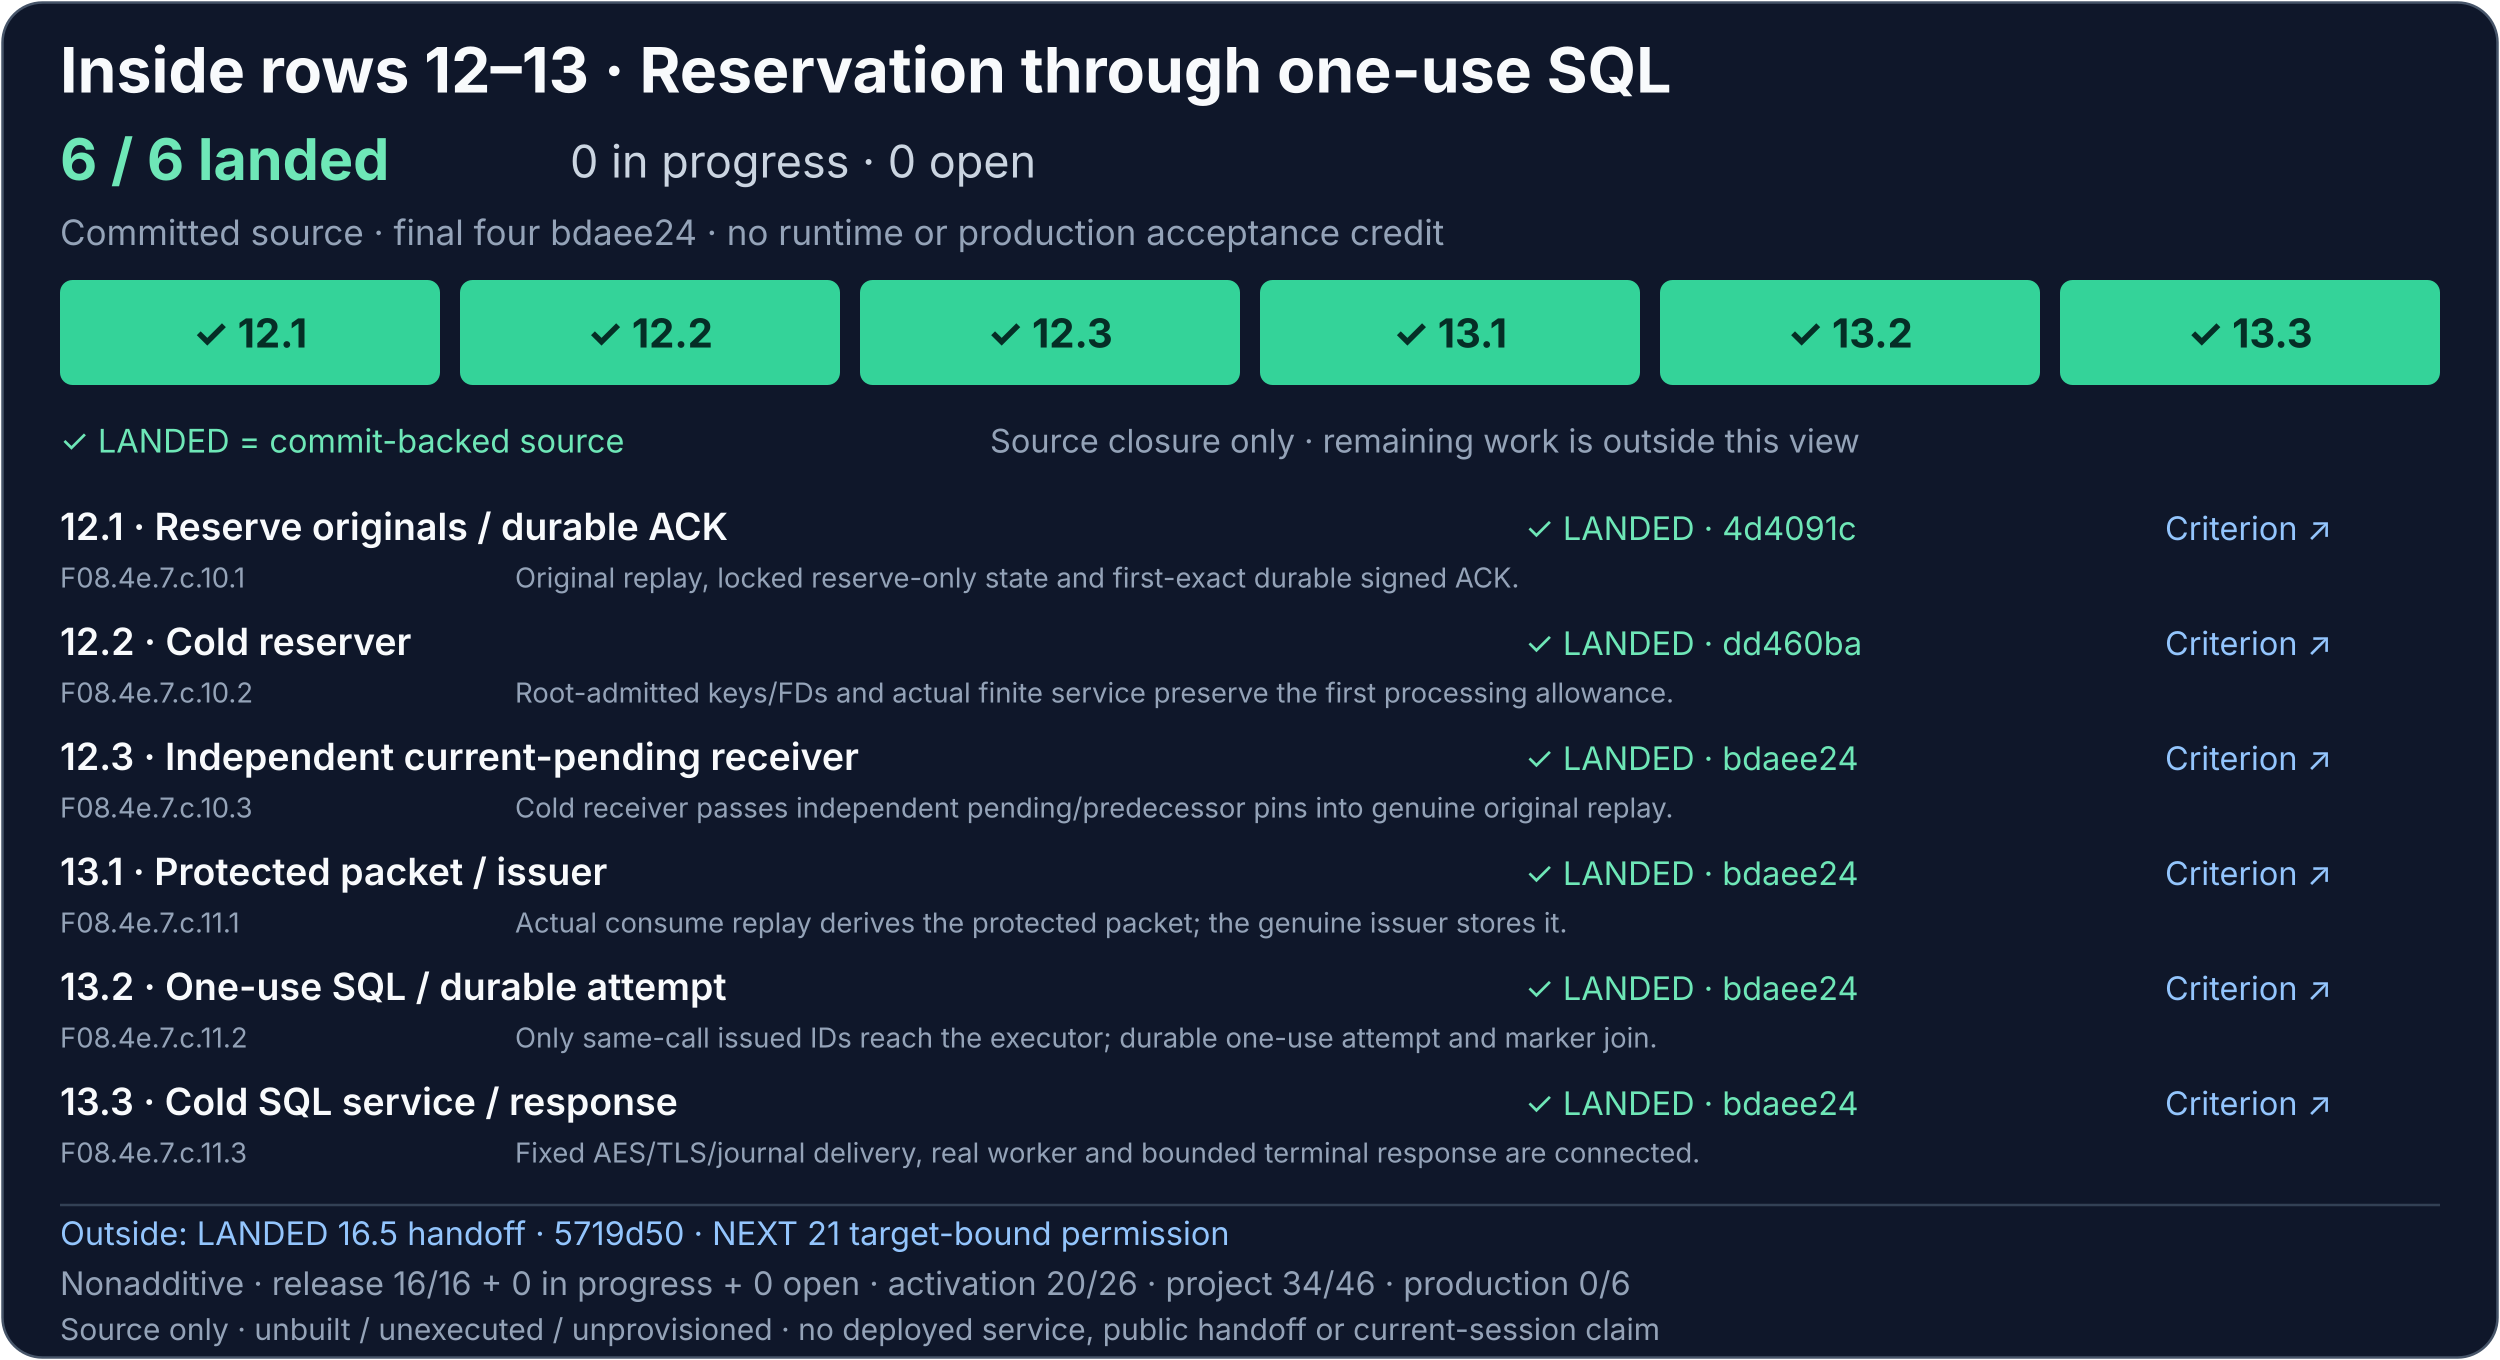
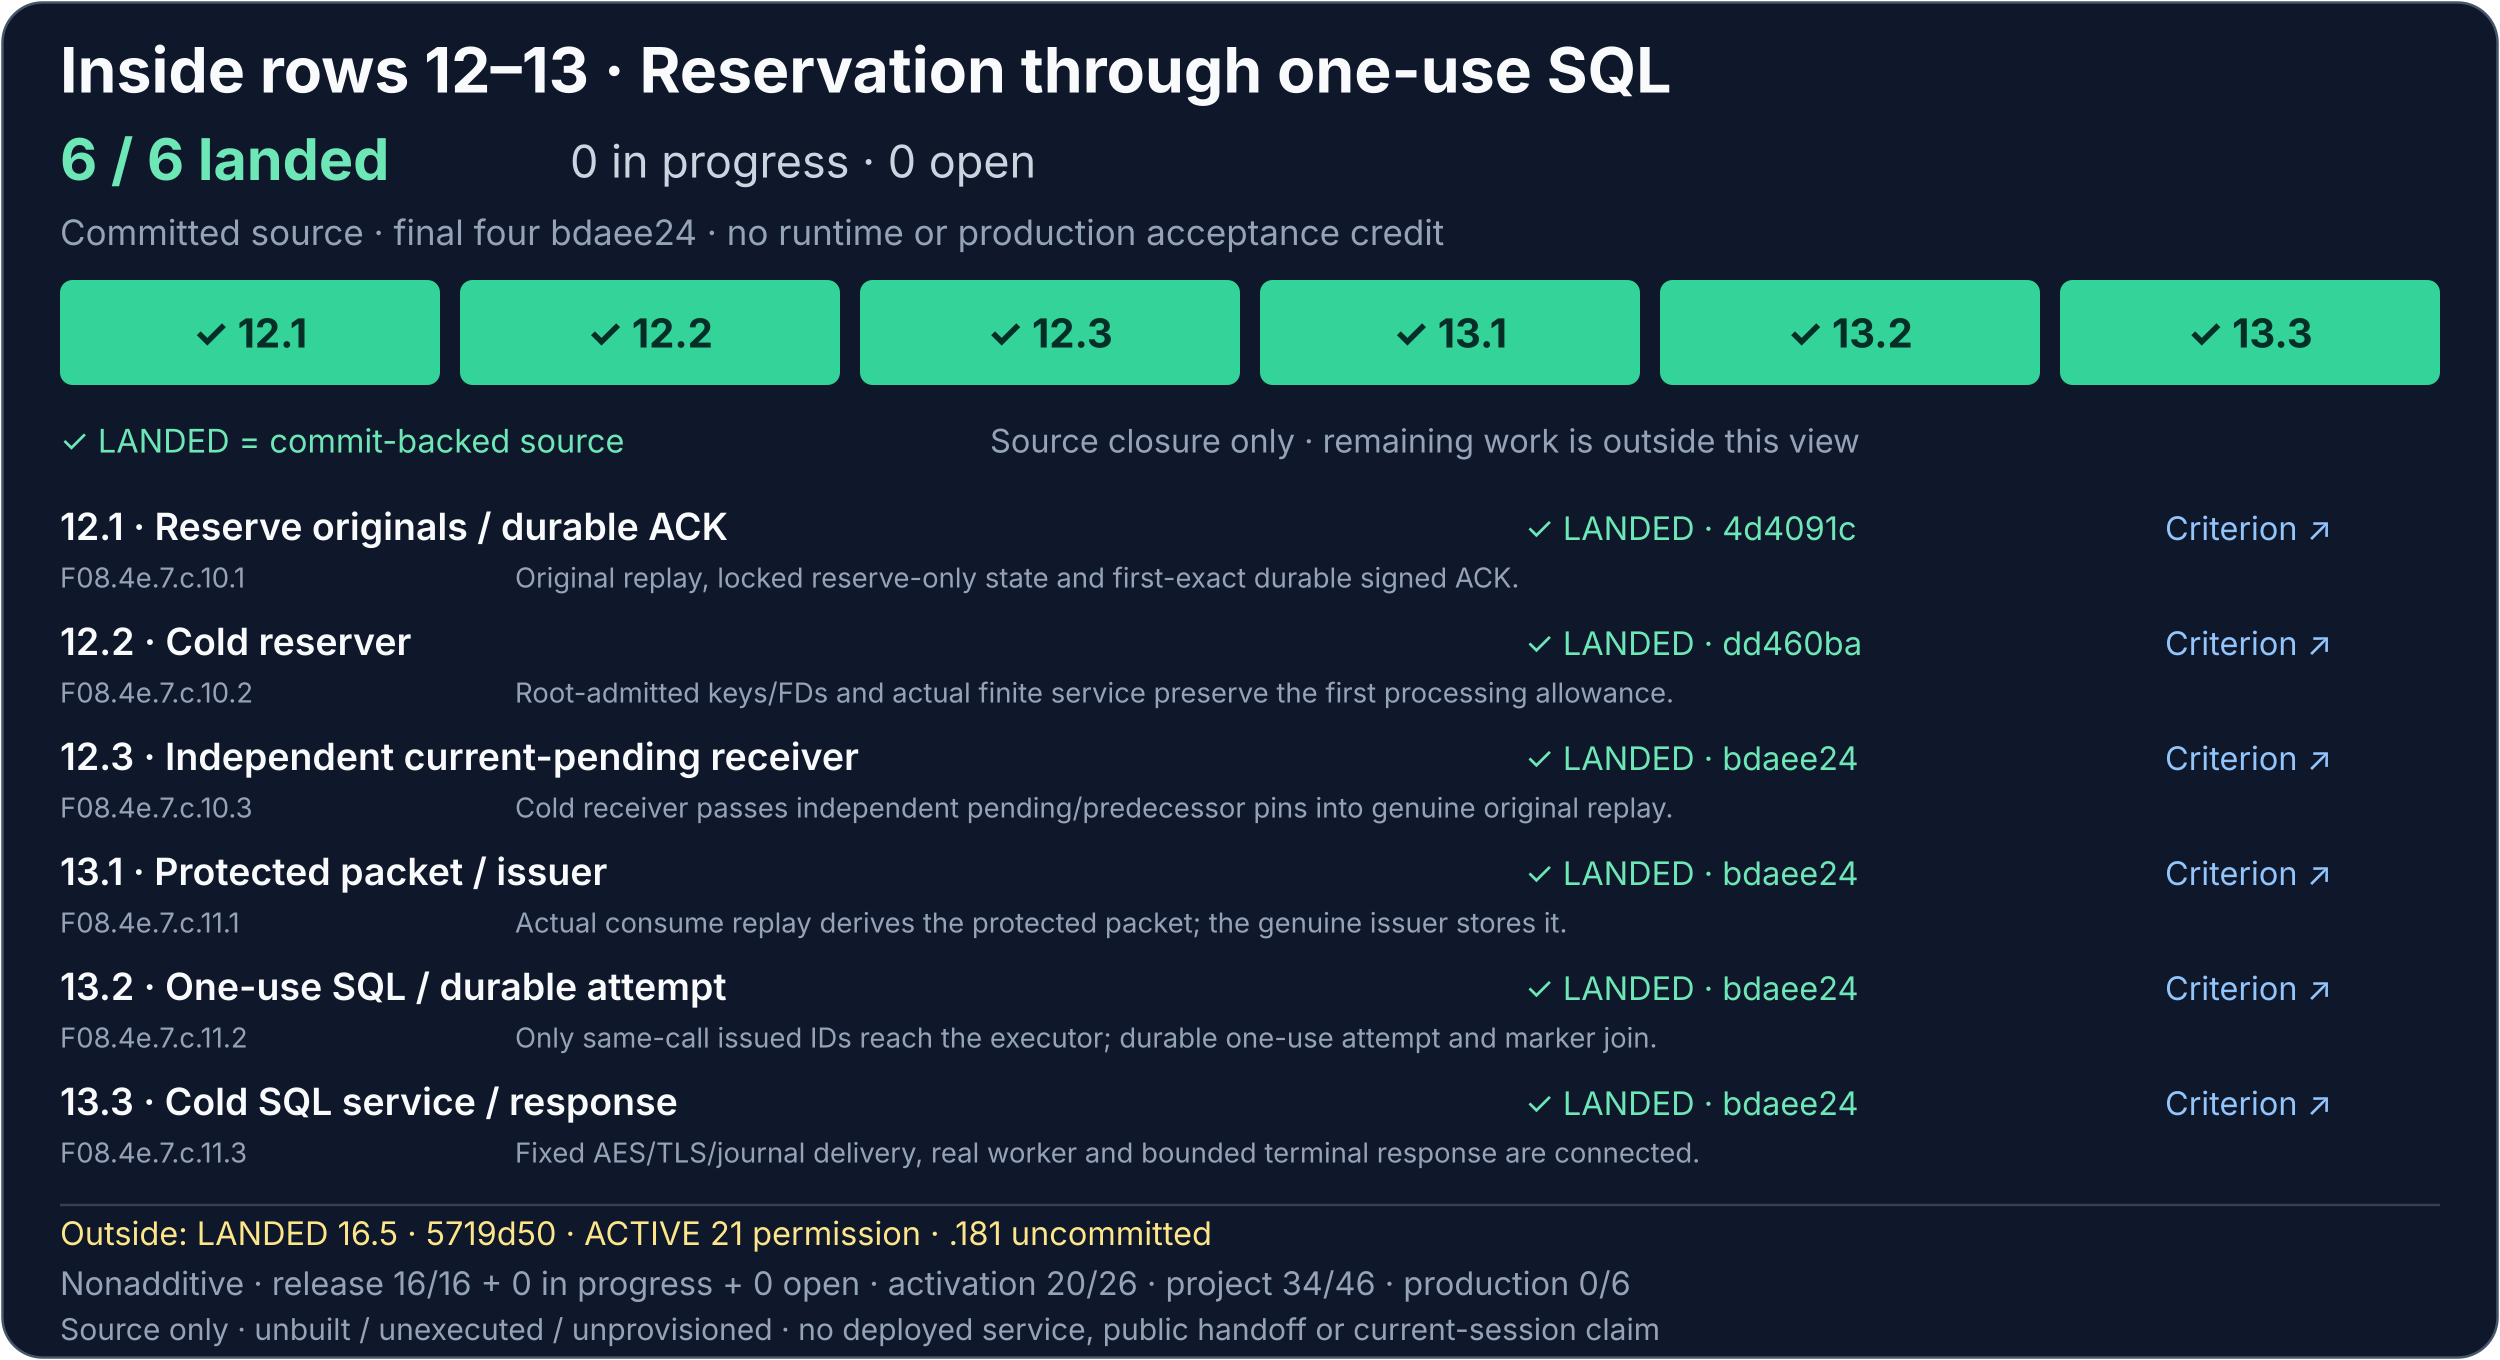
<svg xmlns="http://www.w3.org/2000/svg" width="1000" height="544" viewBox="0 0 1000 544" role="img" aria-labelledby="consume-sql-title consume-sql-description">
  <rect x="1" y="1" width="998" height="542" rx="16" fill="#0f172a" stroke="#475569" />
  <g font-family="system-ui, -apple-system, Segoe UI, sans-serif">
    <text x="24" y="37" fill="#f8fafc" font-size="25" font-weight="700">Inside rows 12–13 · Reservation through one-use SQL</text>
    <text x="24" y="72" fill="#6ee7b7" font-size="23" font-weight="700">6 / 6 landed</text>
    <text x="228" y="71" fill="#cbd5e1" font-size="18">0 in progress · 0 open</text>
    <text x="24" y="98" fill="#94a3b8" font-size="14">Committed source · final four bdaee24 · no runtime or production acceptance credit</text>
    <g font-size="16" font-weight="700" text-anchor="middle">
      <a href="../production-status.md#consume-reservation-and-sql-detail">
        <rect x="24" y="112" width="152" height="42" rx="5" fill="#34d399" />
        <text x="100" y="139" fill="#052e26">✓ 12.1</text>
      </a>
      <a href="../production-status.md#consume-reservation-and-sql-detail">
        <rect x="184" y="112" width="152" height="42" rx="5" fill="#34d399" />
        <text x="260" y="139" fill="#052e26">✓ 12.2</text>
      </a>
      <a href="../production-status.md#consume-reservation-and-sql-detail">
        <rect x="344" y="112" width="152" height="42" rx="5" fill="#34d399" />
        <text x="420" y="139" fill="#052e26">✓ 12.3</text>
      </a>
      <a href="../production-status.md#consume-reservation-and-sql-detail">
        <rect x="504" y="112" width="152" height="42" rx="5" fill="#34d399" />
        <text x="580" y="139" fill="#052e26">✓ 13.1</text>
      </a>
      <a href="../production-status.md#consume-reservation-and-sql-detail">
        <rect x="664" y="112" width="152" height="42" rx="5" fill="#34d399" />
        <text x="740" y="139" fill="#052e26">✓ 13.2</text>
      </a>
      <a href="../production-status.md#consume-reservation-and-sql-detail">
        <rect x="824" y="112" width="152" height="42" rx="5" fill="#34d399" />
        <text x="900" y="139" fill="#052e26">✓ 13.3</text>
      </a>
    </g>
    <text x="24" y="181" fill="#6ee7b7" font-size="13">✓ LANDED = commit-backed source</text>
    <text x="396" y="181" fill="#94a3b8" font-size="13">Source closure only · remaining work is outside this view</text>
    <g font-size="15" font-weight="600" fill="#f8fafc">
      <text x="24" y="216">12.1 · Reserve originals / durable ACK</text>
      <text x="24" y="262">12.2 · Cold reserver</text>
      <text x="24" y="308">12.3 · Independent current-pending receiver</text>
      <text x="24" y="354">13.1 · Protected packet / issuer</text>
      <text x="24" y="400">13.2 · One-use SQL / durable attempt</text>
      <text x="24" y="446">13.3 · Cold SQL service / response</text>
    </g>
    <g font-size="13">
      <a href="https://github.com/AndrewMohawk/serverware/commit/4d4091c72543477823ff4031bfac60e03d79b925">
        <text x="610" y="216" fill="#6ee7b7">✓ LANDED · 4d4091c</text>
      </a>
      <a href="https://github.com/AndrewMohawk/serverware/commit/dd460bae26946d2dd81af346abd7dee76d094ad5">
        <text x="610" y="262" fill="#6ee7b7">✓ LANDED · dd460ba</text>
      </a>
      <a href="https://github.com/AndrewMohawk/serverware/commit/bdaee247b937d5781c5ad0c75587eee861c9c3b0">
        <text x="610" y="308" fill="#6ee7b7">✓ LANDED · bdaee24</text>
      </a>
      <a href="https://github.com/AndrewMohawk/serverware/commit/bdaee247b937d5781c5ad0c75587eee861c9c3b0">
        <text x="610" y="354" fill="#6ee7b7">✓ LANDED · bdaee24</text>
      </a>
      <a href="https://github.com/AndrewMohawk/serverware/commit/bdaee247b937d5781c5ad0c75587eee861c9c3b0">
        <text x="610" y="400" fill="#6ee7b7">✓ LANDED · bdaee24</text>
      </a>
      <a href="https://github.com/AndrewMohawk/serverware/commit/bdaee247b937d5781c5ad0c75587eee861c9c3b0">
        <text x="610" y="446" fill="#6ee7b7">✓ LANDED · bdaee24</text>
      </a>
      <a href="../production-status.md#consume-reservation-and-sql-detail" fill="#93c5fd" text-decoration="underline">
        <text x="866" y="216">Criterion ↗</text>
        <text x="866" y="262">Criterion ↗</text>
        <text x="866" y="308">Criterion ↗</text>
        <text x="866" y="354">Criterion ↗</text>
        <text x="866" y="400">Criterion ↗</text>
        <text x="866" y="446">Criterion ↗</text>
      </a>
    </g>
    <g font-size="11" fill="#94a3b8">
      <text x="24" y="235">F08.4e.7.c.10.1</text>
      <text x="206" y="235">Original replay, locked reserve-only state and first-exact durable signed ACK.</text>
      <text x="24" y="281">F08.4e.7.c.10.2</text>
      <text x="206" y="281">Root-admitted keys/FDs and actual finite service preserve the first processing allowance.</text>
      <text x="24" y="327">F08.4e.7.c.10.3</text>
      <text x="206" y="327">Cold receiver passes independent pending/predecessor pins into genuine original replay.</text>
      <text x="24" y="373">F08.4e.7.c.11.1</text>
      <text x="206" y="373">Actual consume replay derives the protected packet; the genuine issuer stores it.</text>
      <text x="24" y="419">F08.4e.7.c.11.2</text>
      <text x="206" y="419">Only same-call issued IDs reach the executor; durable one-use attempt and marker join.</text>
      <text x="24" y="465">F08.4e.7.c.11.3</text>
      <text x="206" y="465">Fixed AES/TLS/journal delivery, real worker and bounded terminal response are connected.</text>
    </g>
    <path d="M24 482H976" stroke="#334155" />
    <a href="../production-status.md#exact-release-and-handoff-detail">
-       <text x="24" y="498" fill="#93c5fd" font-size="13">Outside: LANDED 16.5 handoff · 5719d50 · NEXT 21 target-bound permission</text>
+       <text x="24" y="498" fill="#fde68a" font-size="13">Outside: LANDED 16.5 · 5719d50 · ACTIVE 21 permission · .181 uncommitted</text>
    </a>
    <text x="24" y="518" fill="#94a3b8" font-size="13">Nonadditive · release 16/16 + 0 in progress + 0 open · activation 20/26 · project 34/46 · production 0/6</text>
    <text x="24" y="536" fill="#94a3b8" font-size="12">Source only · unbuilt / unexecuted / unprovisioned · no deployed service, public handoff or current-session claim</text>
  </g>
</svg>
